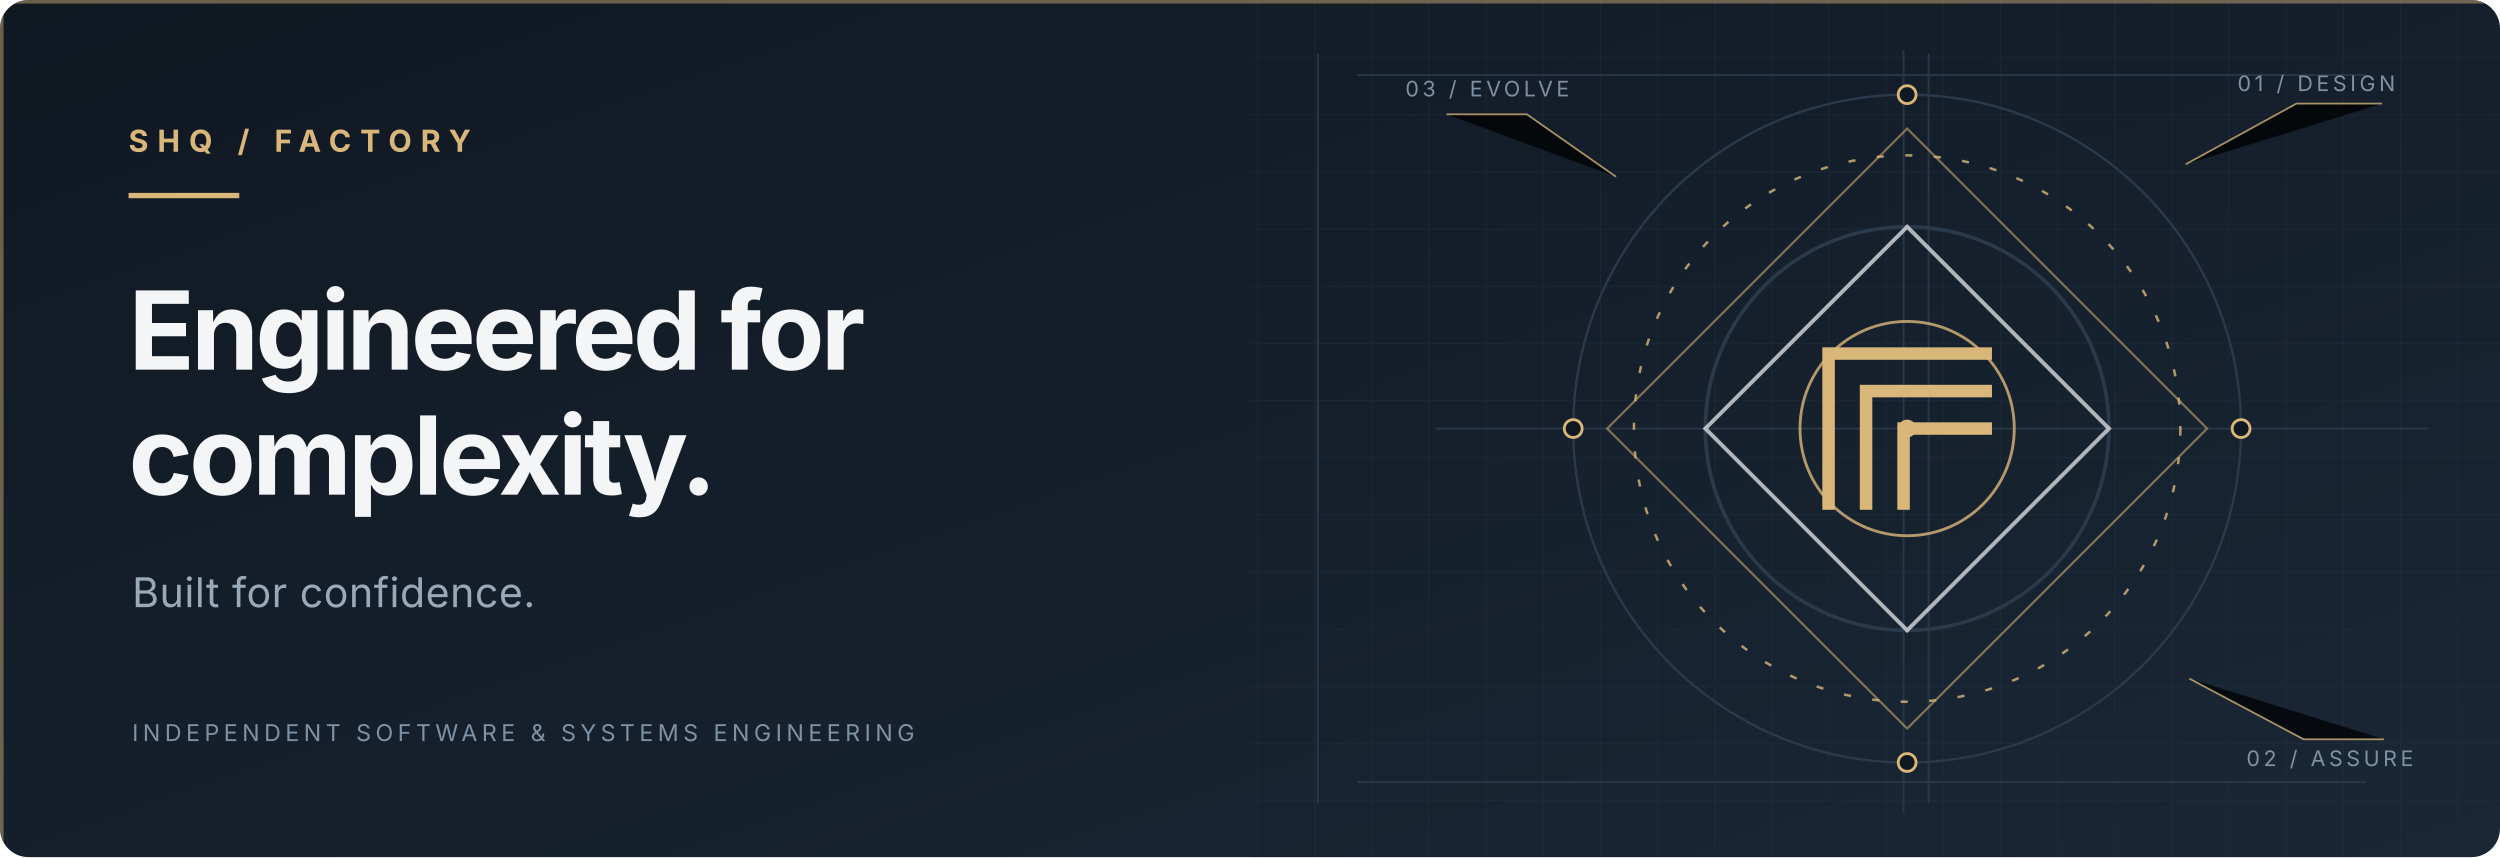
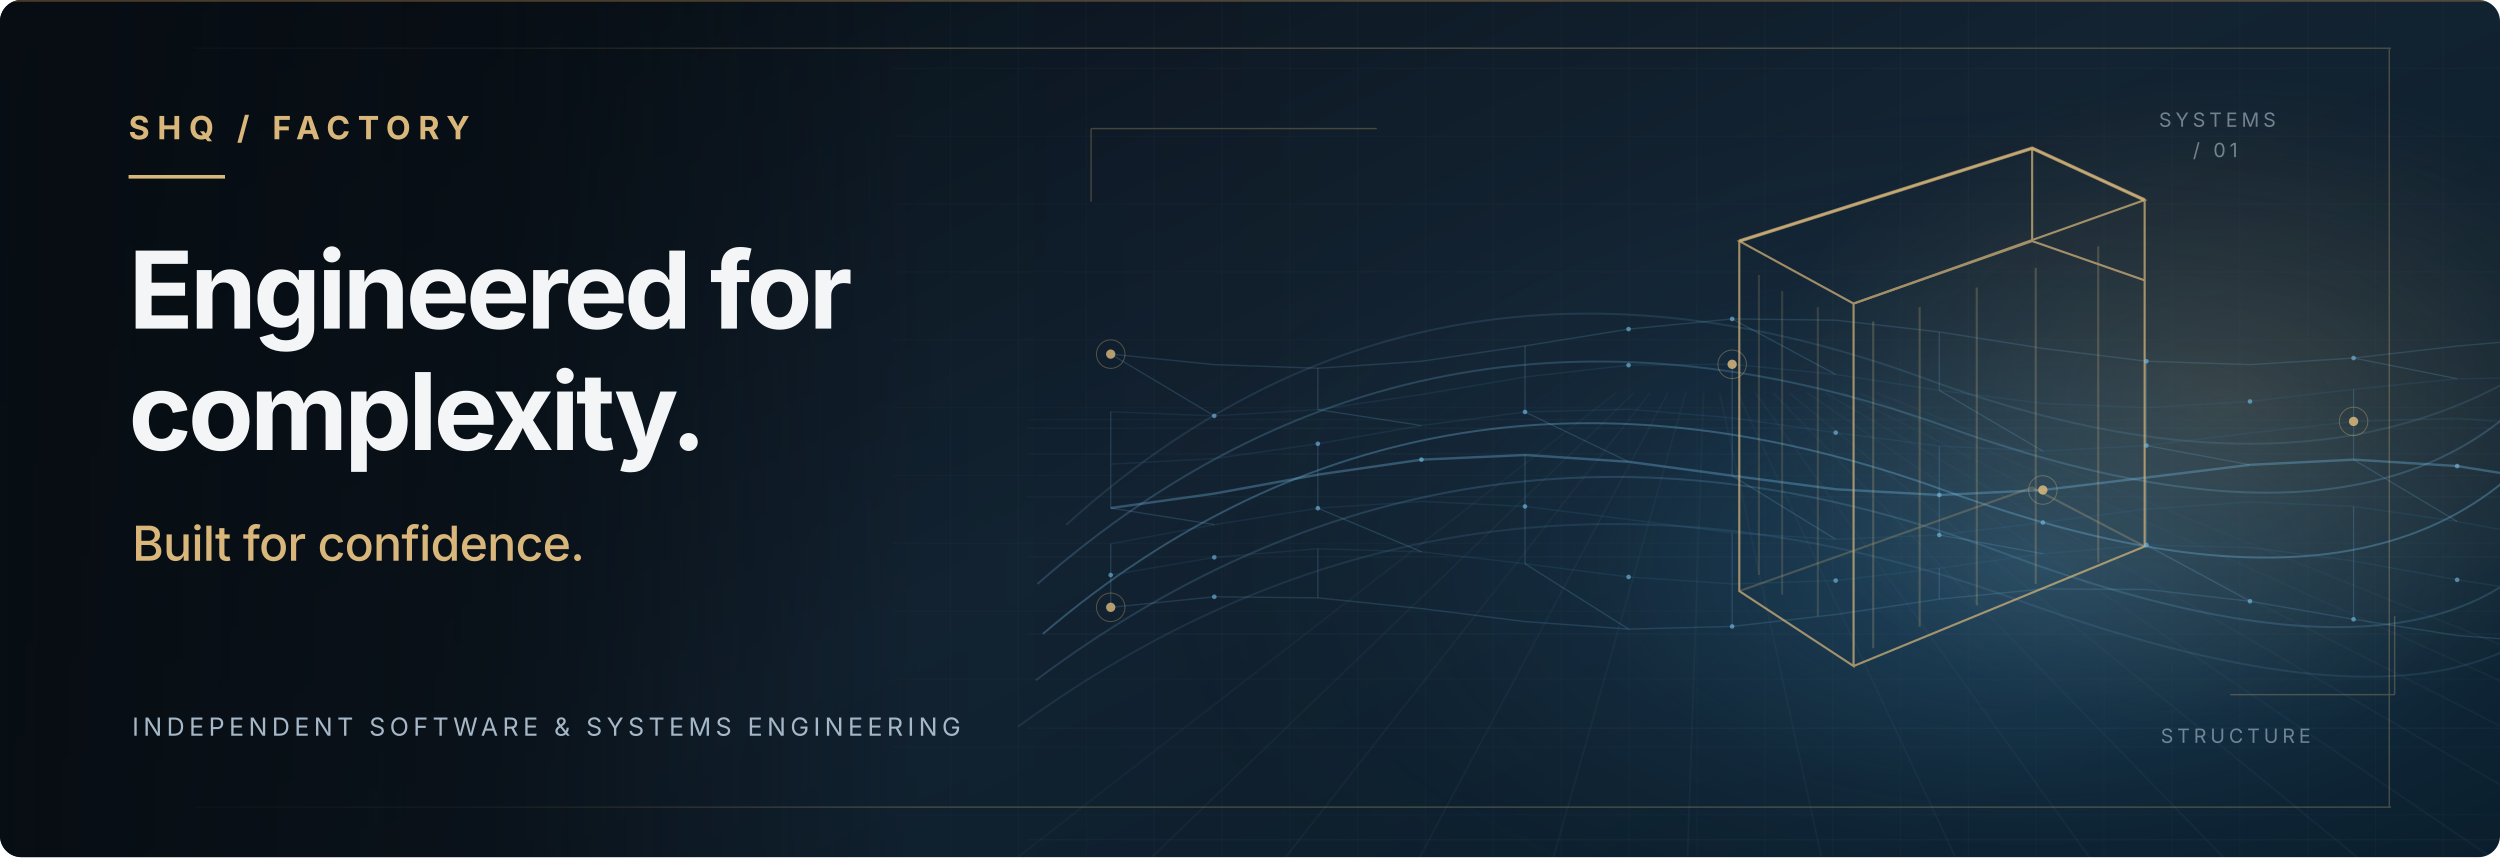
<svg xmlns="http://www.w3.org/2000/svg" viewBox="0 0 1400 480" role="img" aria-labelledby="title desc">
  <defs>
-     <pattern id="g" width="32" height="32" patternUnits="userSpaceOnUse">
-       <path d="M32 0H0V32" fill="none" stroke="#2B3A4B" stroke-width=".8" opacity=".35" />
+     <linearGradient id="base" x1="0" y1="0" x2="1" y2=".7">
+       <stop stop-color="#070D13" />
+       <stop offset=".58" stop-color="#132332" />
+       <stop offset="1" stop-color="#0A1D2B" />
+     </linearGradient>
+     <radialGradient id="field" cx="71%" cy="66%" r="56%">
+       <stop stop-color="#37749D" stop-opacity=".46" />
+       <stop offset=".48" stop-color="#37749D" stop-opacity=".12" />
+       <stop offset="1" stop-color="#070D13" stop-opacity="0" />
+     </radialGradient>
+     <radialGradient id="goldlight" cx="77%" cy="47%" r="38%">
+       <stop stop-color="#D9B77B" stop-opacity=".18" />
+       <stop offset="1" stop-color="#D9B77B" stop-opacity="0" />
+     </radialGradient>
+     <linearGradient id="shade" x1="0" y1="0" x2="1" y2="0">
+       <stop offset="0" stop-color="#070D13" stop-opacity=".98" />
+       <stop offset=".35" stop-color="#070D13" stop-opacity=".77" />
+       <stop offset=".65" stop-color="#070D13" stop-opacity=".05" />
+       <stop offset="1" stop-color="#070D13" stop-opacity="0" />
+     </linearGradient>
+     <linearGradient id="beam" x1="0" y1="0" x2="0" y2="1">
+       <stop stop-color="#D9B77B" stop-opacity=".52" />
+       <stop offset=".65" stop-color="#D9B77B" stop-opacity=".04" />
+       <stop offset="1" stop-color="#D9B77B" stop-opacity=".24" />
+     </linearGradient>
+     <pattern id="grid" width="38" height="38" patternUnits="userSpaceOnUse">
+       <path d="M38 0H0V38" stroke="#416075" stroke-width=".55" opacity=".26" fill="none" />
    </pattern>
-     <linearGradient id="fade" x1="0" y1="0" x2="1" y2="1">
-       <stop stop-color="#101822" />
-       <stop offset="1" stop-color="#1A2735" />
-     </linearGradient>
-     <clipPath id="c">
-       <rect width="1400" height="480" rx="16" />
+     <clipPath id="canvas">
+       <rect width="1400" height="480" rx="12" />
    </clipPath>
  </defs>
-   <g clip-path="url(#c)">
-     <rect width="1400" height="480" fill="url(#fade)" />
-     <rect x="700" width="700" height="480" fill="url(#g)" />
-     <path d="M0 1H1400M1 0V480" fill="none" stroke="#D9B77B" stroke-width="2" opacity=".45" />
-     <g fill="none" stroke="#2B3A4B" stroke-width="1.1" opacity=".85">
-       <path d="M738 30V450M1080 30V450M760 42H1325M760 438H1325" />
-       <path d="M804 240H1360M1066 28V455" />
-     </g>
+   <g clip-path="url(#canvas)">
+     <rect width="1400" height="480" fill="url(#base)" />
+     <rect x="490" width="910" height="480" fill="url(#field)" />
+     <rect x="725" width="675" height="480" fill="url(#goldlight)" />
+     <rect x="500" width="900" height="480" fill="url(#grid)" opacity=".5" />
+     <g fill="none">
+       <path d="M570 480L905 220" stroke="#416075" opacity=".12" stroke-width="1" />
+       <path d="M645 480L915 220" stroke="#416075" opacity=".12" stroke-width="1" />
+       <path d="M720 480L924 220" stroke="#416075" opacity=".12" stroke-width="1" />
+       <path d="M795 480L934 220" stroke="#416075" opacity=".12" stroke-width="1" />
+       <path d="M870 480L944 220" stroke="#416075" opacity=".12" stroke-width="1" />
+       <path d="M945 480L954 220" stroke="#416075" opacity=".12" stroke-width="1" />
+       <path d="M1020 480L963 220" stroke="#416075" opacity=".12" stroke-width="1" />
+       <path d="M1095 480L973 220" stroke="#416075" opacity=".12" stroke-width="1" />
+       <path d="M1170 480L983 220" stroke="#416075" opacity=".12" stroke-width="1" />
+       <path d="M1245 480L993 220" stroke="#416075" opacity=".12" stroke-width="1" />
+       <path d="M1320 480L1002 220" stroke="#416075" opacity=".12" stroke-width="1" />
+       <path d="M1395 480L1012 220" stroke="#416075" opacity=".12" stroke-width="1" />
+       <path d="M1470 480L1022 220" stroke="#416075" opacity=".12" stroke-width="1" />
+       <path d="M1545 480L1032 220" stroke="#416075" opacity=".12" stroke-width="1" />
+       <path d="M1620 480L1041 220" stroke="#416075" opacity=".12" stroke-width="1" />
+       <path d="M1695 480L1051 220" stroke="#416075" opacity=".12" stroke-width="1" />
+       <path d="M575 235H1400" stroke="#416075" opacity=".10" stroke-width=".8" />
+       <path d="M575 239.8H1400" stroke="#416075" opacity=".10" stroke-width=".8" />
+       <path d="M575 254.2H1400" stroke="#416075" opacity=".10" stroke-width=".8" />
+       <path d="M575 278.2H1400" stroke="#416075" opacity=".10" stroke-width=".8" />
+       <path d="M575 311.8H1400" stroke="#416075" opacity=".10" stroke-width=".8" />
+       <path d="M575 355H1400" stroke="#416075" opacity=".10" stroke-width=".8" />
+       <path d="M575 407.8H1400" stroke="#416075" opacity=".10" stroke-width=".8" />
+       <path d="M575 470.2H1400" stroke="#416075" opacity=".10" stroke-width=".8" />
+     </g>
+     <g fill="none" stroke="#75BCE4" stroke-width="1.1">
+       <path d="M597 294Q800 110 1078 212T1500 131" opacity=".14" />
+       <path d="M581 327Q800 135 1090 239T1460 154" opacity=".23" />
+       <path d="M584 355Q801 170 1090 275T1460 189" opacity=".33" />
+       <path d="M580 381Q824 198 1120 309T1460 239" opacity=".19" />
+       <path d="M570 407Q821 224 1130 336T1470 268" opacity=".12" />
+     </g>
+     <g fill="none">
+       <path d="M622 198.3L680 204.2" stroke="#75BCE4" stroke-width="0.8" opacity="0.17" />
+       <path d="M622 198.3L680 232.9" stroke="#75BCE4" stroke-width=".7" opacity=".20" />
+       <path d="M680 204.2L738 206.2" stroke="#75BCE4" stroke-width="0.8" opacity="0.17" />
+       <path d="M738 206.2L796 202.3" stroke="#75BCE4" stroke-width="0.8" opacity="0.17" />
+       <path d="M738 206.2L738 229.4" stroke="#75BCE4" stroke-width=".7" opacity=".20" />
+       <path d="M796 202.3L854 193.7" stroke="#75BCE4" stroke-width="0.8" opacity="0.17" />
+       <path d="M854 193.7L912 184.3" stroke="#75BCE4" stroke-width="0.8" opacity="0.17" />
+       <path d="M854 193.7L854 211.1" stroke="#75BCE4" stroke-width=".7" opacity=".20" />
+       <path d="M912 184.3L970 178.6" stroke="#75BCE4" stroke-width="0.8" opacity="0.17" />
+       <path d="M970 178.6L1028 179.3" stroke="#75BCE4" stroke-width="0.8" opacity="0.17" />
+       <path d="M970 178.6L1028 209.7" stroke="#75BCE4" stroke-width=".7" opacity=".20" />
+       <path d="M1028 179.3L1086 185.9" stroke="#75BCE4" stroke-width="0.8" opacity="0.17" />
+       <path d="M1086 185.9L1144 195.1" stroke="#75BCE4" stroke-width="0.8" opacity="0.17" />
+       <path d="M1086 185.9L1086 218.6" stroke="#75BCE4" stroke-width=".7" opacity=".20" />
+       <path d="M1144 195.1L1202 202.3" stroke="#75BCE4" stroke-width="0.8" opacity="0.17" />
+       <path d="M1202 202.3L1260 204.2" stroke="#75BCE4" stroke-width="0.8" opacity="0.17" />
+       <path d="M1202 202.3L1202 228.3" stroke="#75BCE4" stroke-width=".7" opacity=".20" />
+       <path d="M1260 204.2L1318 200.5" stroke="#75BCE4" stroke-width="0.8" opacity="0.17" />
+       <path d="M1318 200.5L1376 193.8" stroke="#75BCE4" stroke-width="0.8" opacity="0.17" />
+       <path d="M1318 200.5L1376 212.1" stroke="#75BCE4" stroke-width=".7" opacity=".20" />
+       <path d="M1376 193.8L1434 188.7" stroke="#75BCE4" stroke-width="0.8" opacity="0.17" />
+       <path d="M622 230.6L680 232.9" stroke="#37749D" stroke-width="0.8" opacity="0.17" />
+       <path d="M622 230.6L622 259.9" stroke="#75BCE4" stroke-width=".7" opacity=".20" />
+       <path d="M680 232.9L738 229.4" stroke="#37749D" stroke-width="0.8" opacity="0.17" />
+       <path d="M738 229.4L796 220.9" stroke="#37749D" stroke-width="0.8" opacity="0.17" />
+       <path d="M738 229.4L796 238.3" stroke="#75BCE4" stroke-width=".7" opacity=".20" />
+       <path d="M796 220.9L854 211.1" stroke="#37749D" stroke-width="0.8" opacity="0.17" />
+       <path d="M854 211.1L912 204.5" stroke="#37749D" stroke-width="0.8" opacity="0.17" />
+       <path d="M854 211.1L854 230.7" stroke="#75BCE4" stroke-width=".7" opacity=".20" />
+       <path d="M912 204.5L970 204" stroke="#37749D" stroke-width="0.8" opacity="0.17" />
+       <path d="M970 204L1028 209.7" stroke="#37749D" stroke-width="0.8" opacity="0.17" />
+       <path d="M970 204L970 234" stroke="#75BCE4" stroke-width=".7" opacity=".20" />
+       <path d="M1028 209.7L1086 218.6" stroke="#37749D" stroke-width="0.8" opacity="0.17" />
+       <path d="M1086 218.6L1144 225.9" stroke="#37749D" stroke-width="0.8" opacity="0.17" />
+       <path d="M1086 218.6L1144 252.6" stroke="#75BCE4" stroke-width=".7" opacity=".20" />
+       <path d="M1144 225.9L1202 228.3" stroke="#37749D" stroke-width="0.8" opacity="0.17" />
+       <path d="M1202 228.3L1260 224.8" stroke="#37749D" stroke-width="0.8" opacity="0.17" />
+       <path d="M1202 228.3L1202 249.5" stroke="#75BCE4" stroke-width=".7" opacity=".20" />
+       <path d="M1260 224.8L1318 218" stroke="#37749D" stroke-width="0.8" opacity="0.17" />
+       <path d="M1318 218L1376 212.1" stroke="#37749D" stroke-width="0.8" opacity="0.17" />
+       <path d="M1318 218L1318 236" stroke="#75BCE4" stroke-width=".7" opacity=".20" />
+       <path d="M1376 212.1L1434 211.3" stroke="#37749D" stroke-width="0.8" opacity="0.17" />
+       <path d="M622 259.9L680 256.8" stroke="#37749D" stroke-width="0.8" opacity="0.17" />
+       <path d="M622 259.9L622 284.5" stroke="#75BCE4" stroke-width=".7" opacity=".20" />
+       <path d="M680 256.8L738 248.5" stroke="#37749D" stroke-width="0.8" opacity="0.17" />
+       <path d="M738 248.5L796 238.3" stroke="#37749D" stroke-width="0.8" opacity="0.17" />
+       <path d="M738 248.5L738 265.8" stroke="#75BCE4" stroke-width=".7" opacity=".20" />
+       <path d="M796 238.3L854 230.7" stroke="#37749D" stroke-width="0.8" opacity="0.17" />
+       <path d="M854 230.7L912 229.2" stroke="#37749D" stroke-width="0.8" opacity="0.17" />
+       <path d="M854 230.7L912 258.6" stroke="#75BCE4" stroke-width=".7" opacity=".20" />
+       <path d="M912 229.2L970 234" stroke="#37749D" stroke-width="0.8" opacity="0.17" />
+       <path d="M970 234L1028 242.3" stroke="#37749D" stroke-width="0.8" opacity="0.17" />
+       <path d="M970 234L970 266.4" stroke="#75BCE4" stroke-width=".7" opacity=".20" />
+       <path d="M1028 242.3L1086 249.8" stroke="#37749D" stroke-width="0.8" opacity="0.17" />
+       <path d="M1086 249.8L1144 252.6" stroke="#37749D" stroke-width="0.8" opacity="0.17" />
+       <path d="M1086 249.8L1086 277.2" stroke="#75BCE4" stroke-width=".7" opacity=".20" />
+       <path d="M1144 252.6L1202 249.5" stroke="#37749D" stroke-width="0.8" opacity="0.17" />
+       <path d="M1202 249.5L1260 242.5" stroke="#37749D" stroke-width="0.8" opacity="0.17" />
+       <path d="M1202 249.5L1260 260.3" stroke="#75BCE4" stroke-width=".7" opacity=".20" />
+       <path d="M1260 242.5L1318 236" stroke="#37749D" stroke-width="0.8" opacity="0.17" />
+       <path d="M1318 236L1376 234.2" stroke="#37749D" stroke-width="0.8" opacity="0.17" />
+       <path d="M1318 236L1318 257.4" stroke="#75BCE4" stroke-width=".7" opacity=".20" />
+       <path d="M1376 234.2L1434 238.9" stroke="#37749D" stroke-width="0.8" opacity="0.17" />
+       <path d="M622 284.5L680 276.4" stroke="#75BCE4" stroke-width="1.35" opacity="0.34" />
+       <path d="M622 284.5L680 293.8" stroke="#75BCE4" stroke-width=".7" opacity=".20" />
+       <path d="M680 276.4L738 265.8" stroke="#75BCE4" stroke-width="1.35" opacity="0.34" />
+       <path d="M738 265.8L796 257.4" stroke="#75BCE4" stroke-width="1.35" opacity="0.34" />
+       <path d="M738 265.8L738 284.6" stroke="#75BCE4" stroke-width=".7" opacity=".20" />
+       <path d="M796 257.4L854 254.8" stroke="#75BCE4" stroke-width="1.35" opacity="0.34" />
+       <path d="M854 254.8L912 258.6" stroke="#75BCE4" stroke-width="1.35" opacity="0.34" />
+       <path d="M854 254.8L854 283.6" stroke="#75BCE4" stroke-width=".7" opacity=".20" />
+       <path d="M912 258.6L970 266.4" stroke="#75BCE4" stroke-width="1.35" opacity="0.34" />
+       <path d="M970 266.4L1028 274" stroke="#75BCE4" stroke-width="1.35" opacity="0.34" />
+       <path d="M970 266.4L1028 302" stroke="#75BCE4" stroke-width=".7" opacity=".20" />
+       <path d="M1028 274L1086 277.2" stroke="#75BCE4" stroke-width="1.35" opacity="0.34" />
+       <path d="M1086 277.2L1144 274.4" stroke="#75BCE4" stroke-width="1.35" opacity="0.34" />
+       <path d="M1086 277.2L1086 299.6" stroke="#75BCE4" stroke-width=".7" opacity=".20" />
+       <path d="M1144 274.4L1202 267.4" stroke="#75BCE4" stroke-width="1.35" opacity="0.34" />
+       <path d="M1202 267.4L1260 260.3" stroke="#75BCE4" stroke-width="1.35" opacity="0.34" />
+       <path d="M1202 267.4L1202 285" stroke="#75BCE4" stroke-width=".7" opacity=".20" />
+       <path d="M1260 260.3L1318 257.4" stroke="#75BCE4" stroke-width="1.35" opacity="0.34" />
+       <path d="M1318 257.4L1376 261" stroke="#75BCE4" stroke-width="1.35" opacity="0.34" />
+       <path d="M1318 257.4L1376 292" stroke="#75BCE4" stroke-width=".7" opacity=".20" />
+       <path d="M1376 261L1434 270.3" stroke="#75BCE4" stroke-width="1.35" opacity="0.34" />
+       <path d="M622 304.5L680 293.8" stroke="#37749D" stroke-width="0.8" opacity="0.17" />
+       <path d="M622 304.5L622 322" stroke="#75BCE4" stroke-width=".7" opacity=".20" />
+       <path d="M680 293.8L738 284.6" stroke="#37749D" stroke-width="0.8" opacity="0.17" />
+       <path d="M738 284.6L796 280.8" stroke="#37749D" stroke-width="0.8" opacity="0.17" />
+       <path d="M738 284.6L796 309" stroke="#75BCE4" stroke-width=".7" opacity=".20" />
+       <path d="M796 280.8L854 283.6" stroke="#37749D" stroke-width="0.8" opacity="0.17" />
+       <path d="M854 283.6L912 290.9" stroke="#37749D" stroke-width="0.8" opacity="0.17" />
+       <path d="M854 283.6L854 315.7" stroke="#75BCE4" stroke-width=".7" opacity=".20" />
+       <path d="M912 290.9L970 298.4" stroke="#37749D" stroke-width="0.8" opacity="0.17" />
+       <path d="M970 298.4L1028 302" stroke="#37749D" stroke-width="0.8" opacity="0.17" />
+       <path d="M970 298.4L970 327" stroke="#75BCE4" stroke-width=".7" opacity=".20" />
+       <path d="M1028 302L1086 299.6" stroke="#37749D" stroke-width="0.8" opacity="0.17" />
+       <path d="M1086 299.6L1144 292.6" stroke="#37749D" stroke-width="0.8" opacity="0.17" />
+       <path d="M1086 299.6L1144 310.1" stroke="#75BCE4" stroke-width=".7" opacity=".20" />
+       <path d="M1144 292.6L1202 285" stroke="#37749D" stroke-width="0.8" opacity="0.17" />
+       <path d="M1202 285L1260 281.1" stroke="#37749D" stroke-width="0.8" opacity="0.17" />
+       <path d="M1202 285L1202 305.2" stroke="#75BCE4" stroke-width=".7" opacity=".20" />
+       <path d="M1260 281.1L1318 283.6" stroke="#37749D" stroke-width="0.8" opacity="0.17" />
+       <path d="M1318 283.6L1376 292" stroke="#37749D" stroke-width="0.8" opacity="0.17" />
+       <path d="M1318 283.6L1318 314.2" stroke="#75BCE4" stroke-width=".7" opacity=".20" />
+       <path d="M1376 292L1434 302.9" stroke="#37749D" stroke-width="0.8" opacity="0.17" />
+       <path d="M622 322L680 312.1" stroke="#37749D" stroke-width="0.8" opacity="0.17" />
+       <path d="M622 322L622 340.1" stroke="#75BCE4" stroke-width=".7" opacity=".20" />
+       <path d="M680 312.1L738 307.3" stroke="#37749D" stroke-width="0.8" opacity="0.17" />
+       <path d="M738 307.3L796 309" stroke="#37749D" stroke-width="0.8" opacity="0.17" />
+       <path d="M738 307.3L738 334.8" stroke="#75BCE4" stroke-width=".7" opacity=".20" />
+       <path d="M796 309L854 315.7" stroke="#37749D" stroke-width="0.8" opacity="0.17" />
+       <path d="M854 315.7L912 323.1" stroke="#37749D" stroke-width="0.8" opacity="0.17" />
+       <path d="M854 315.7L912 352.3" stroke="#75BCE4" stroke-width=".7" opacity=".20" />
+       <path d="M912 323.1L970 327" stroke="#37749D" stroke-width="0.8" opacity="0.17" />
+       <path d="M970 327L1028 325.1" stroke="#37749D" stroke-width="0.8" opacity="0.17" />
+       <path d="M970 327L970 350.8" stroke="#75BCE4" stroke-width=".7" opacity=".20" />
+       <path d="M1028 325.1L1086 318.2" stroke="#37749D" stroke-width="0.8" opacity="0.17" />
+       <path d="M1086 318.2L1144 310.1" stroke="#37749D" stroke-width="0.8" opacity="0.17" />
+       <path d="M1086 318.2L1086 335.5" stroke="#75BCE4" stroke-width=".7" opacity=".20" />
+       <path d="M1144 310.1L1202 305.2" stroke="#37749D" stroke-width="0.8" opacity="0.17" />
+       <path d="M1202 305.2L1260 306.6" stroke="#37749D" stroke-width="0.8" opacity="0.17" />
+       <path d="M1202 305.2L1260 336.7" stroke="#75BCE4" stroke-width=".7" opacity=".20" />
+       <path d="M1260 306.6L1318 314.2" stroke="#37749D" stroke-width="0.8" opacity="0.17" />
+       <path d="M1318 314.2L1376 324.7" stroke="#37749D" stroke-width="0.8" opacity="0.17" />
+       <path d="M1318 314.2L1318 346.8" stroke="#75BCE4" stroke-width=".7" opacity=".20" />
+       <path d="M1376 324.7L1434 333.7" stroke="#37749D" stroke-width="0.8" opacity="0.17" />
+       <path d="M622 340.1L680 334.2" stroke="#75BCE4" stroke-width="0.8" opacity="0.17" />
+       <path d="M680 334.2L738 334.8" stroke="#75BCE4" stroke-width="0.8" opacity="0.17" />
+       <path d="M738 334.8L796 340.8" stroke="#75BCE4" stroke-width="0.8" opacity="0.17" />
+       <path d="M796 340.8L854 348.1" stroke="#75BCE4" stroke-width="0.8" opacity="0.17" />
+       <path d="M854 348.1L912 352.3" stroke="#75BCE4" stroke-width="0.8" opacity="0.17" />
+       <path d="M912 352.3L970 350.8" stroke="#75BCE4" stroke-width="0.8" opacity="0.17" />
+       <path d="M970 350.8L1028 344.1" stroke="#75BCE4" stroke-width="0.8" opacity="0.17" />
+       <path d="M1028 344.1L1086 335.5" stroke="#75BCE4" stroke-width="0.8" opacity="0.17" />
+       <path d="M1086 335.5L1144 329.8" stroke="#75BCE4" stroke-width="0.8" opacity="0.17" />
+       <path d="M1144 329.8L1202 330.1" stroke="#75BCE4" stroke-width="0.8" opacity="0.17" />
+       <path d="M1202 330.1L1260 336.7" stroke="#75BCE4" stroke-width="0.8" opacity="0.17" />
+       <path d="M1260 336.7L1318 346.8" stroke="#75BCE4" stroke-width="0.8" opacity="0.17" />
+       <path d="M1318 346.8L1376 355.9" stroke="#75BCE4" stroke-width="0.8" opacity="0.17" />
+       <path d="M1376 355.9L1434 360.2" stroke="#75BCE4" stroke-width="0.8" opacity="0.17" />
+     </g>
+     <g fill="none" stroke="#D9B77B" stroke-width="1.2" opacity=".71">
+       <path d="M974 135L1138 83L1201 112L1038 170Z" />
+       <path d="M974 135V331L1038 373V170M1201 112V306L1038 373" />
+       <path d="M1038 170L1138 135L1201 157M1138 83V135" />
+       <path d="M1049 180V363M1075 172V351M1107 161V339M1140 150V327M1175 138V315" opacity=".33" />
+       <path d="M985 154V322M998 163V333M1018 172V345" opacity=".24" />
+       <path d="M974 331L1138 273L1201 306" opacity=".35" />
+     </g>
+     <path d="M974 135L1138 83L1201 112" fill="none" stroke="#D9B77B" stroke-width="2" opacity=".65" />
+     <path d="M1138 83V365" fill="none" stroke="url(#beam)" stroke-width="1.6" />
+     <g>
+       <circle cx="622" cy="198.3" r="2.6" fill="#D9B77B" opacity="0.85" />
+       <circle cx="622" cy="198.3" r="8" fill="none" stroke="#D9B77B" stroke-width=".55" opacity=".35" />
+       <circle cx="912" cy="184.3" r="1.3" fill="#75BCE4" opacity="0.63" />
+       <circle cx="970" cy="178.6" r="1.3" fill="#75BCE4" opacity="0.63" />
+       <circle cx="1202" cy="202.3" r="1.3" fill="#75BCE4" opacity="0.63" />
+       <circle cx="1318" cy="200.5" r="1.3" fill="#75BCE4" opacity="0.63" />
+       <circle cx="680" cy="232.9" r="1.3" fill="#75BCE4" opacity="0.63" />
+       <circle cx="912" cy="204.5" r="1.3" fill="#75BCE4" opacity="0.63" />
+       <circle cx="970" cy="204" r="2.6" fill="#D9B77B" opacity="0.85" />
+       <circle cx="970" cy="204" r="8" fill="none" stroke="#D9B77B" stroke-width=".55" opacity=".35" />
+       <circle cx="1260" cy="224.8" r="1.3" fill="#75BCE4" opacity="0.63" />
+       <circle cx="738" cy="248.5" r="1.3" fill="#75BCE4" opacity="0.63" />
+       <circle cx="854" cy="230.7" r="1.3" fill="#75BCE4" opacity="0.63" />
+       <circle cx="1028" cy="242.3" r="1.3" fill="#75BCE4" opacity="0.63" />
+       <circle cx="1202" cy="249.5" r="1.3" fill="#75BCE4" opacity="0.63" />
+       <circle cx="1318" cy="236" r="2.6" fill="#D9B77B" opacity="0.85" />
+       <circle cx="1318" cy="236" r="8" fill="none" stroke="#D9B77B" stroke-width=".55" opacity=".35" />
+       <circle cx="796" cy="257.4" r="1.3" fill="#75BCE4" opacity="0.63" />
+       <circle cx="1086" cy="277.2" r="1.3" fill="#75BCE4" opacity="0.63" />
+       <circle cx="1144" cy="274.4" r="2.6" fill="#D9B77B" opacity="0.85" />
+       <circle cx="1144" cy="274.4" r="8" fill="none" stroke="#D9B77B" stroke-width=".55" opacity=".35" />
+       <circle cx="1376" cy="261" r="1.3" fill="#75BCE4" opacity="0.63" />
+       <circle cx="738" cy="284.6" r="1.3" fill="#75BCE4" opacity="0.63" />
+       <circle cx="854" cy="283.6" r="1.3" fill="#75BCE4" opacity="0.63" />
+       <circle cx="1086" cy="299.6" r="1.3" fill="#75BCE4" opacity="0.63" />
+       <circle cx="1144" cy="292.6" r="1.3" fill="#75BCE4" opacity="0.63" />
+       <circle cx="1434" cy="302.9" r="1.3" fill="#75BCE4" opacity="0.63" />
+       <circle cx="622" cy="322" r="1.3" fill="#75BCE4" opacity="0.63" />
+       <circle cx="680" cy="312.1" r="1.3" fill="#75BCE4" opacity="0.63" />
+       <circle cx="912" cy="323.1" r="1.3" fill="#75BCE4" opacity="0.63" />
+       <circle cx="1028" cy="325.1" r="1.3" fill="#75BCE4" opacity="0.63" />
+       <circle cx="1202" cy="305.2" r="1.3" fill="#75BCE4" opacity="0.63" />
+       <circle cx="1376" cy="324.7" r="1.3" fill="#75BCE4" opacity="0.63" />
+       <circle cx="622" cy="340.1" r="2.6" fill="#D9B77B" opacity="0.85" />
+       <circle cx="622" cy="340.1" r="8" fill="none" stroke="#D9B77B" stroke-width=".55" opacity=".35" />
+       <circle cx="680" cy="334.2" r="1.3" fill="#75BCE4" opacity="0.63" />
+       <circle cx="970" cy="350.8" r="1.3" fill="#75BCE4" opacity="0.63" />
+       <circle cx="1260" cy="336.7" r="1.3" fill="#75BCE4" opacity="0.63" />
+       <circle cx="1318" cy="346.8" r="1.3" fill="#75BCE4" opacity="0.63" />
+     </g>
+     <g stroke="#D9B77B" fill="none" stroke-width=".8" opacity=".28">
+       <path d="M109 27H1339M109 452H1339" />
+       <path d="M1338 27V452" />
+       <path d="M611 72H771M611 72V113" />
+       <path d="M1249 389H1341M1341 389V345" />
+     </g>
+     <rect width="790" height="480" fill="url(#shade)" />
    <g font-family="Inter,Segoe UI,Arial,sans-serif">
-       <text x="72" y="85" fill="#D9B77B" font-size="17" font-weight="700" letter-spacing="5">SHQ  /  FACTORY</text>
-       <rect x="72" y="108" width="62" height="3" fill="#D9B77B" />
-       <text x="72" y="207" fill="#F3F5F7" font-size="61" font-weight="650" letter-spacing="-2">Engineered for</text>
-       <text x="72" y="277" fill="#F3F5F7" font-size="61" font-weight="650" letter-spacing="-2">complexity.</text>
-       <text x="74" y="340" fill="#99A9B8" font-size="23" letter-spacing=".3">Built for confidence.</text>
-       <text x="74" y="415" fill="#7E91A5" font-size="13" letter-spacing="2.5">INDEPENDENT SOFTWARE &amp; SYSTEMS ENGINEERING</text>
-     </g>
-     <g transform="translate(1068 240)" fill="none">
-       <circle r="187" stroke="#2B3A4B" stroke-width="1.3" />
-       <circle r="153" stroke="#D9B77B" stroke-width="1.4" stroke-dasharray="4 12" opacity=".8" />
-       <circle r="113" stroke="#2B3A4B" stroke-width="2" />
-       <circle r="60" stroke="#D9B77B" stroke-width="1.6" opacity=".8" />
-       <path d="M0 -168L168 0L0 168L-168 0Z" stroke="#D9B77B" stroke-width="1.2" opacity=".55" />
-       <path d="M0 -113L113 0L0 113L-113 0Z" stroke="#F3F5F7" stroke-width="2.2" opacity=".7" />
-       <path d="M-44 42V-42H44M-23 42V-21H44M-2 42V0H44" stroke="#D9B77B" stroke-width="7" stroke-linecap="square" />
-       <circle r="5" fill="#D9B77B" stroke="none" />
-     </g>
-     <g stroke="#D9B77B" stroke-width="1.6" fill="#101822">
-       <circle cx="1068" cy="53" r="5" />
-       <circle cx="1255" cy="240" r="5" />
-       <circle cx="1068" cy="427" r="5" />
-       <circle cx="881" cy="240" r="5" />
-     </g>
-     <g stroke="#D9B77B" stroke-width="1" opacity=".75">
-       <path d="M1224 92l62 -34h48M1226 380l64 34h45M905 99l-50 -35h-45" />
-     </g>
-     <g fill="#7E91A5" font-family="Inter,Segoe UI,Arial,sans-serif" font-size="12" letter-spacing="2">
-       <text x="1253" y="51">01 / DESIGN</text>
-       <text x="1258" y="429">02 / ASSURE</text>
-       <text x="787" y="54">03 / EVOLVE</text>
-     </g>
+       <text x="72" y="78" fill="#D9B77B" font-size="18" font-weight="700" letter-spacing="4.3">SHQ  /  FACTORY</text>
+       <path d="M72 99H126" stroke="#D9B77B" stroke-width="2" />
+       <text x="72" y="184" fill="#F3F5F7" font-size="60" font-weight="650" letter-spacing="-2">Engineered for</text>
+       <text x="72" y="252" fill="#F3F5F7" font-size="60" font-weight="650" letter-spacing="-2">complexity.</text>
+       <text x="74" y="314" fill="#D9B77B" font-size="27" font-weight="500" letter-spacing="-.4">Built for confidence.</text>
+       <text x="74" y="412" fill="#A6B8C8" font-size="14" letter-spacing="2.5">INDEPENDENT SOFTWARE &amp; SYSTEMS ENGINEERING</text>
+     </g>
+     <g font-family="Inter,Segoe UI,Arial,sans-serif" font-size="11" letter-spacing="2.2" fill="#A6B8C8" opacity=".63">
+       <text x="1209" y="71">SYSTEMS</text>
+       <text x="1228" y="88">/ 01</text>
+       <text x="1210" y="416">STRUCTURE</text>
+     </g>
+     <path d="M0 0H1400" stroke="#997346" stroke-width="2" opacity=".45" />
  </g>
</svg>
